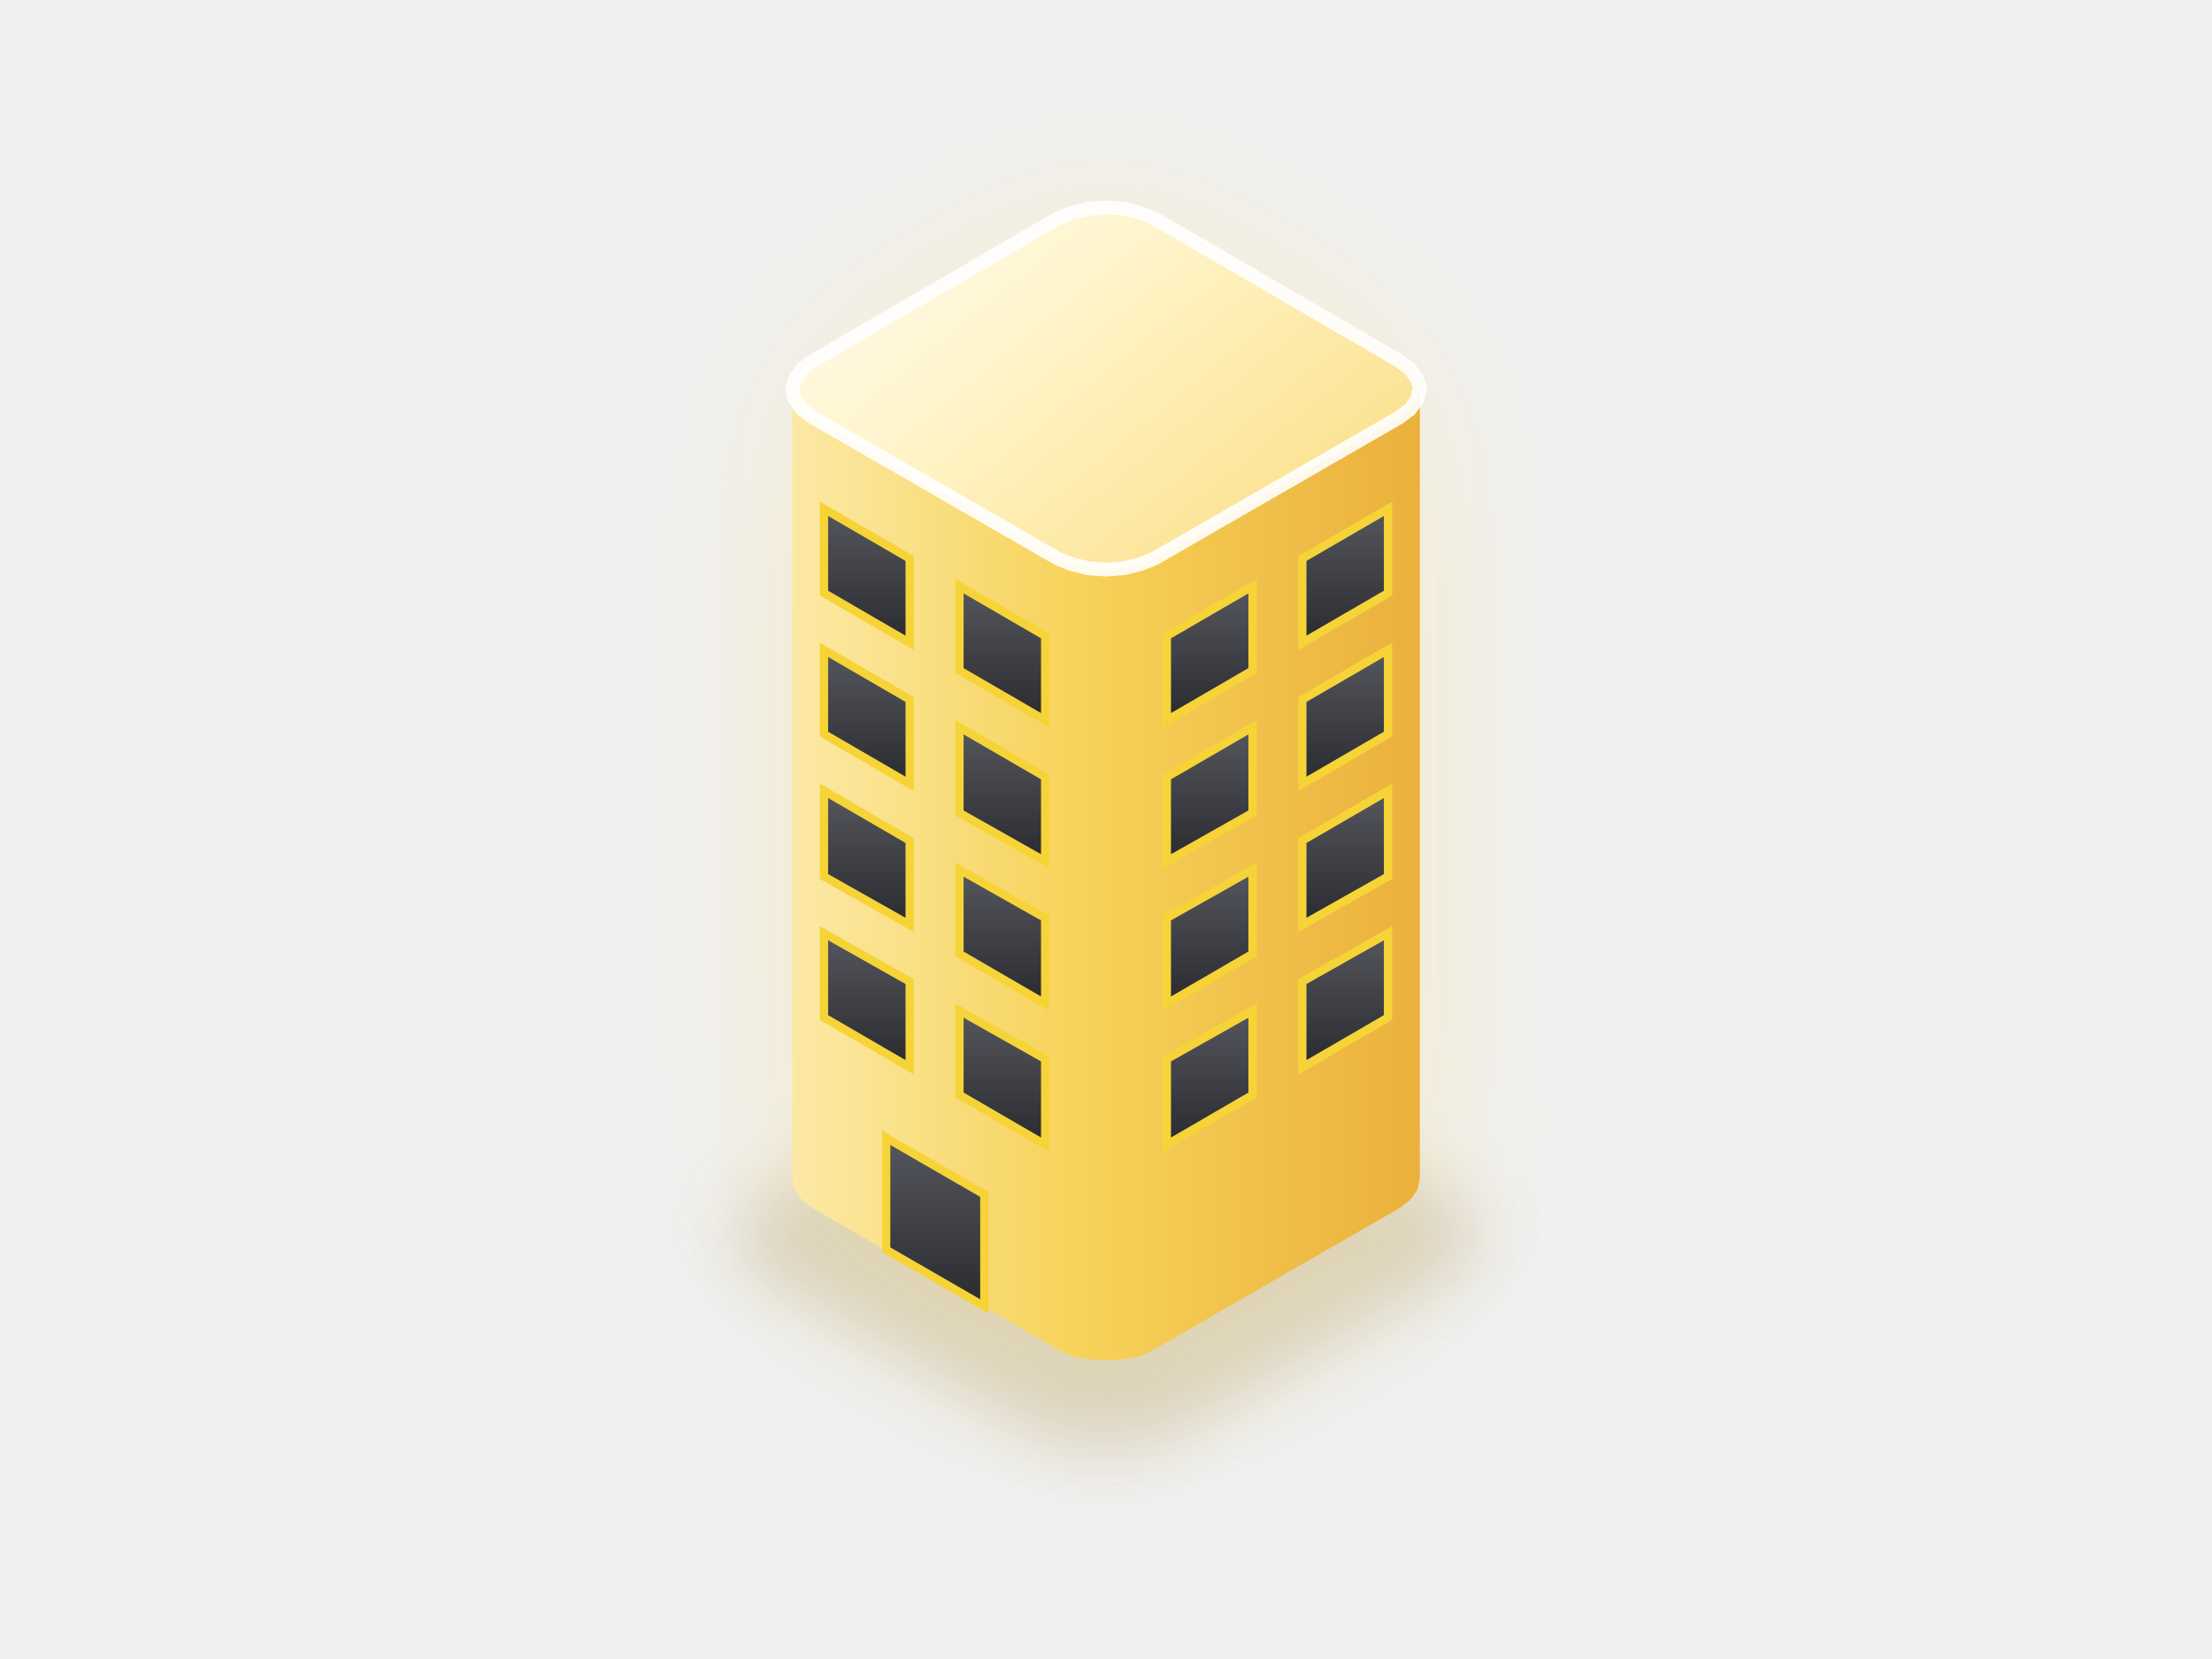
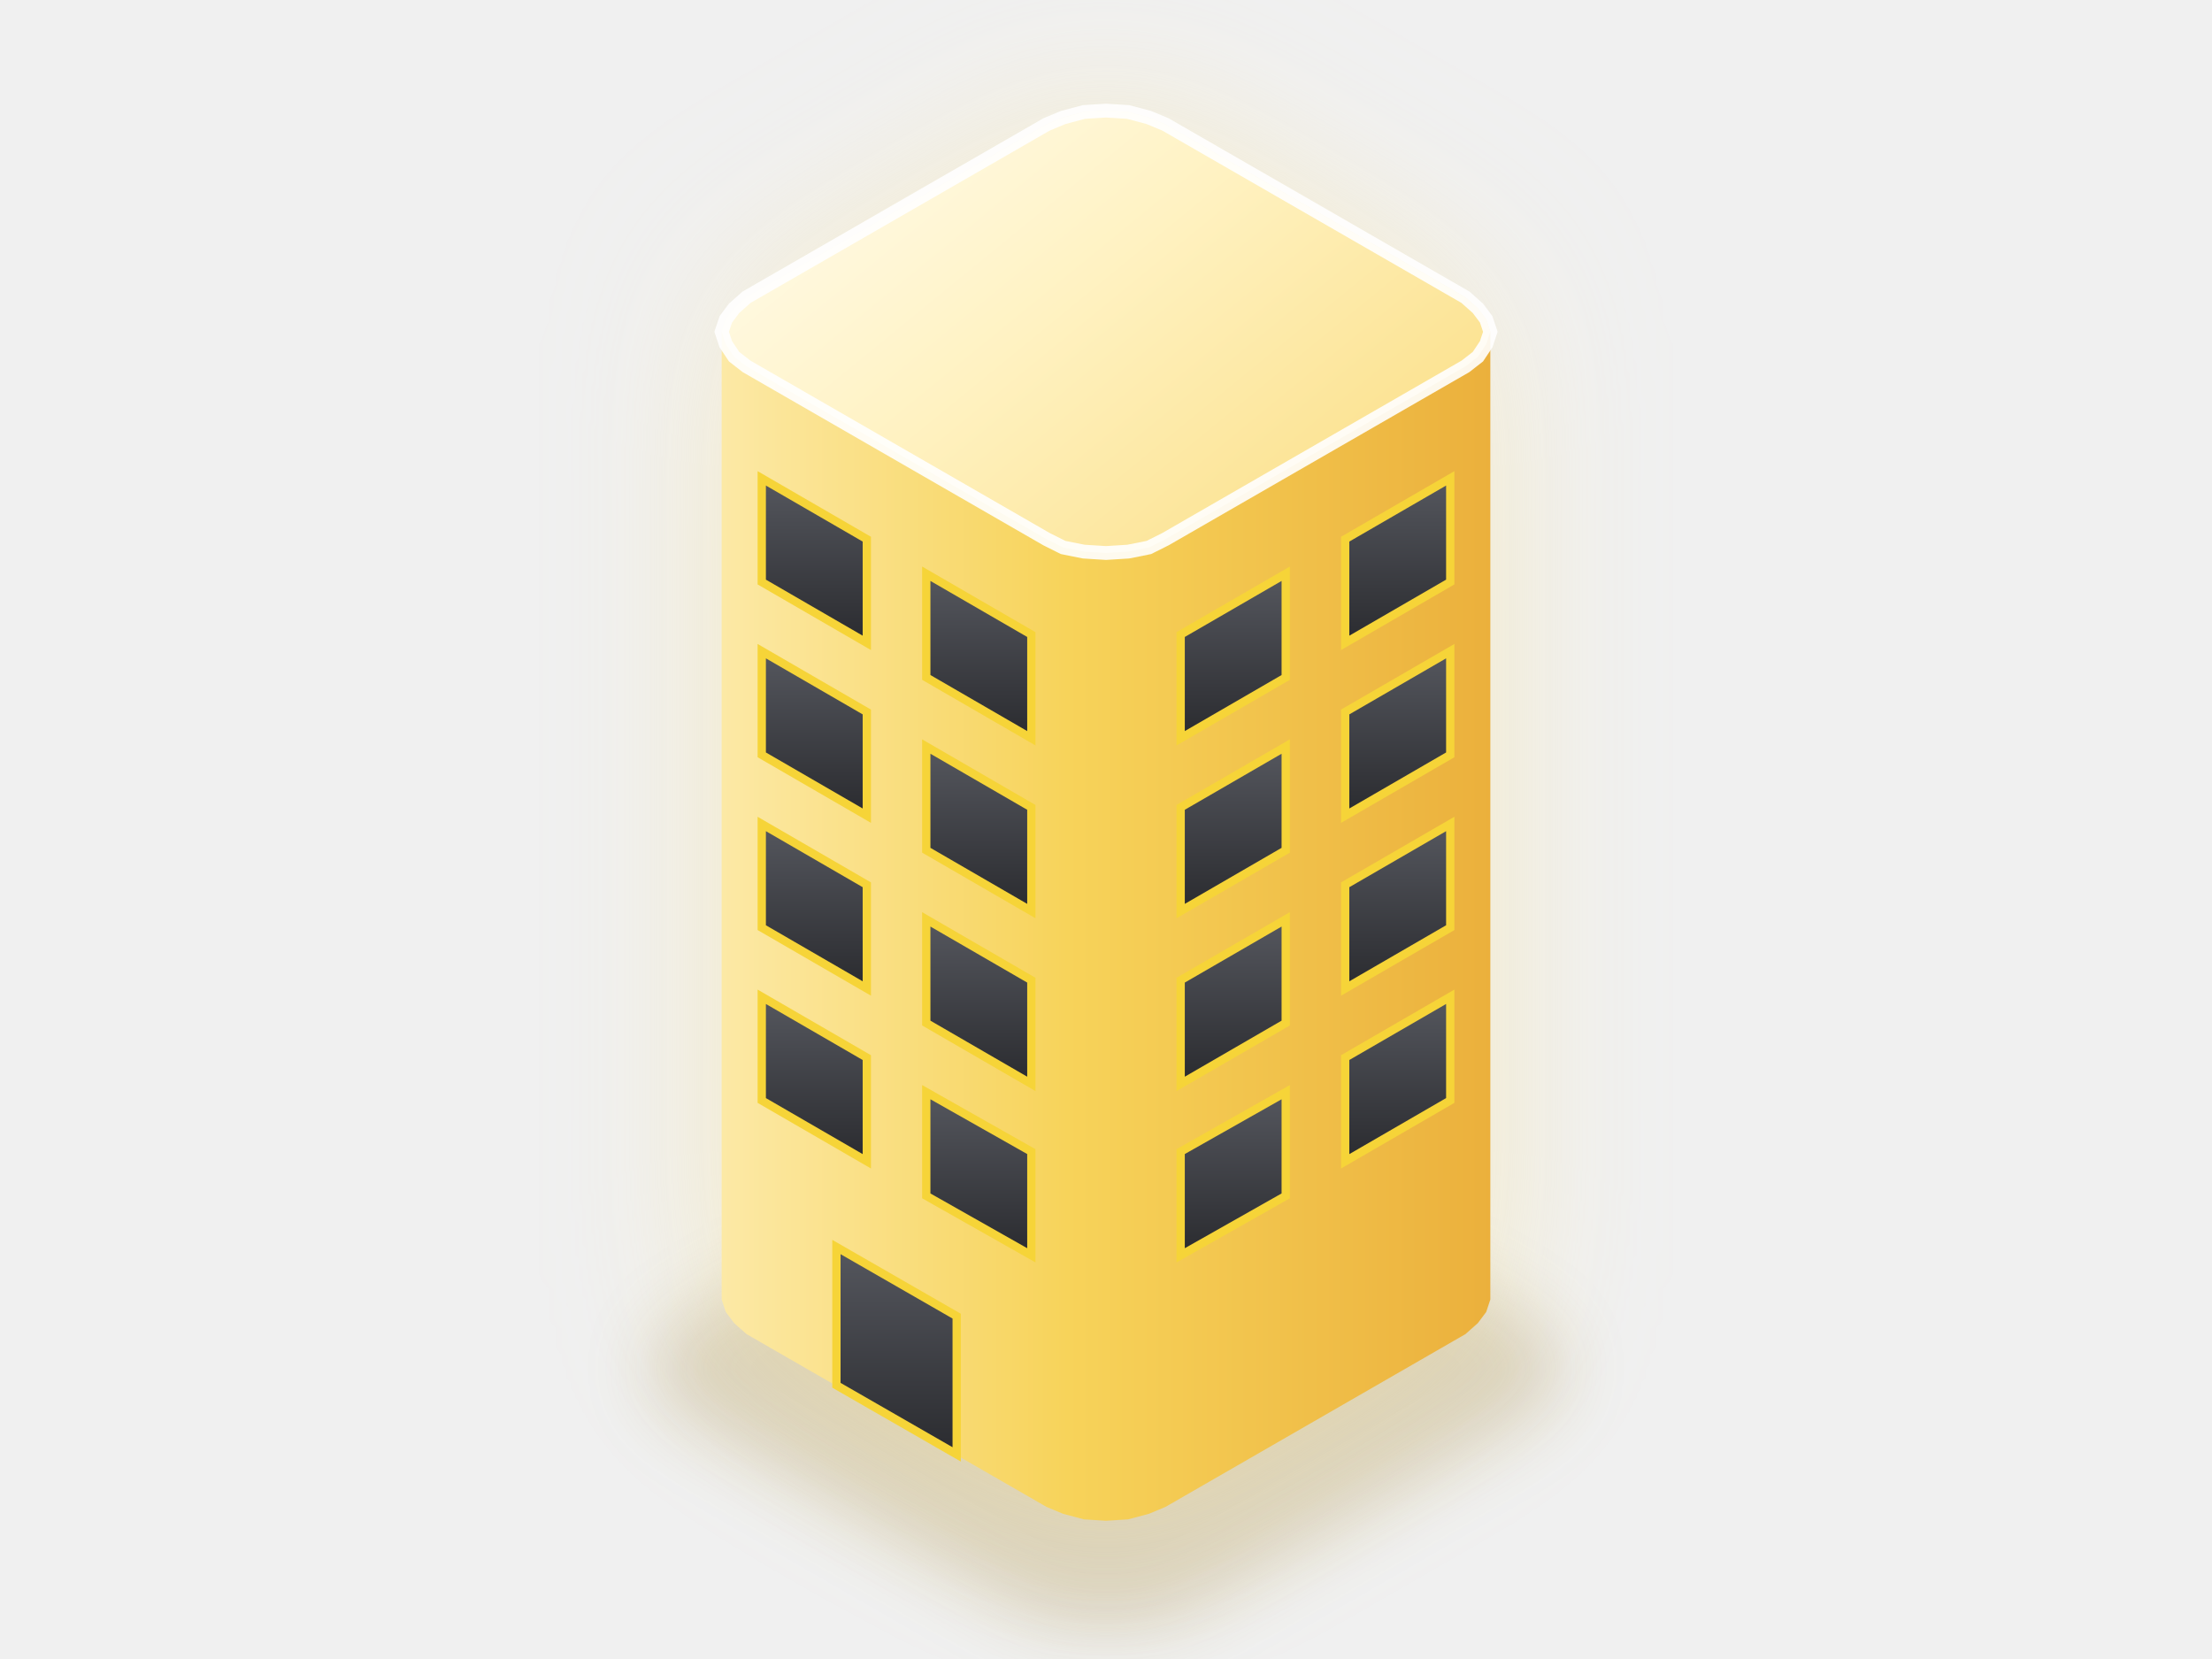
- <svg xmlns="http://www.w3.org/2000/svg" class="ii-condo" width="240" height="180" viewBox="0 0 160 120" fill="none" aria-hidden="true">
-   <style>.ii-condo *{transform-box:fill-box}.ii-condo .obj{animation:ii-rise .6s cubic-bezier(.05,.7,.1,1) both;transition:translate .4s cubic-bezier(.05,.7,.1,1)}.ii-condo .pt{animation:ii-drop .55s cubic-bezier(.05,.7,.1,1) .2s both}.ii-condo .gw{opacity:.4;animation:ii-breathe 4s cubic-bezier(.45,0,.55,1) 1s infinite;transition:opacity .35s}.ii-condo .sh{transform-origin:40% 40%;animation:ii-in .6s ease-out both;transition:transform .4s cubic-bezier(.05,.7,.1,1),opacity .4s}.ii-condo .sn{translate:-60px 0;animation:ii-sheen 1.2s cubic-bezier(.05,.7,.1,1) .45s both}.ii-condo .win{transition:fill .4s ease-out}:is(.ml-protect:hover,.ml-protect:focus-visible) .ii-condo .obj{translate:0 -5px}:is(.ml-protect:hover,.ml-protect:focus-visible) .ii-condo .sh{transform:scale(.92);opacity:.14}:is(.ml-protect:hover,.ml-protect:focus-visible) .ii-condo .gw{opacity:.8;animation:none}:is(.ml-protect:hover,.ml-protect:focus-visible) .ii-condo .sn{animation:ii-sheen 1.2s cubic-bezier(.05,.7,.1,1) both}:is(.ml-protect:hover,.ml-protect:focus-visible) .ii-condo .win{fill:#FFE79A}@keyframes ii-rise{from{opacity:0;transform:translateY(10px)}}@keyframes ii-drop{from{opacity:0;transform:translateY(-8px)}}@keyframes ii-in{from{opacity:0}}@keyframes ii-breathe{50%{opacity:.65}}@keyframes ii-sheen{from{translate:-60px 0}to{translate:220px 0}}@media (prefers-reduced-motion:reduce){.ii-condo *{animation:none!important;transition:none!important}}</style>
+ <svg xmlns="http://www.w3.org/2000/svg" class="ii-condo" width="240" height="180" viewBox="0 0 160 120" fill="none" style="overflow:visible" aria-hidden="true">
+   <style>.ii-condo *{transform-box:fill-box}.ii-condo .obj{animation:ii-rise .6s cubic-bezier(.05,.7,.1,1) both;transition:translate .4s cubic-bezier(.05,.7,.1,1)}.ii-condo .pt{animation:ii-drop .55s cubic-bezier(.05,.7,.1,1) .2s both}.ii-condo .gw{opacity:.4;animation:ii-breathe 4s cubic-bezier(.45,0,.55,1) 1s infinite;transition:opacity .35s}.ii-condo .sh{transform-origin:40% 40%;animation:ii-in .6s ease-out both;transition:transform .4s cubic-bezier(.05,.7,.1,1),opacity .4s}.ii-condo .sn{translate:-60px 0;animation:ii-sheen 1.2s cubic-bezier(.05,.7,.1,1) .45s both}.ii-condo .win{transition:fill .4s ease-out}.ii-condo .hl{opacity:0;transition:opacity .45s ease-out}:is(.ml-protect:hover,.ml-protect:focus-visible) .ii-condo .hl{opacity:.9}:is(.ml-protect:hover,.ml-protect:focus-visible) .ii-condo .obj{translate:0 -5px}:is(.ml-protect:hover,.ml-protect:focus-visible) .ii-condo .sh{transform:scale(.92);opacity:.14}:is(.ml-protect:hover,.ml-protect:focus-visible) .ii-condo .gw{opacity:1;animation:none}:is(.ml-protect:hover,.ml-protect:focus-visible) .ii-condo .sn{animation:ii-sheen 1.2s cubic-bezier(.05,.7,.1,1) both}:is(.ml-protect:hover,.ml-protect:focus-visible) .ii-condo .win{fill:#FFE79A}@keyframes ii-rise{from{opacity:0;transform:translateY(10px)}}@keyframes ii-drop{from{opacity:0;transform:translateY(-8px)}}@keyframes ii-in{from{opacity:0}}@keyframes ii-breathe{50%{opacity:.65}}@keyframes ii-sheen{from{translate:-60px 0}to{translate:220px 0}}@media (prefers-reduced-motion:reduce){.ii-condo *{animation:none!important;transition:none!important}}</style>
  <defs>
    <linearGradient id="ii-condo-t" x1="0" y1="0" x2="1" y2=".7">
      <stop offset="0" stop-color="#FFFDF5" />
      <stop offset=".5" stop-color="#FFF2C2" />
      <stop offset="1" stop-color="#FBE08A" />
    </linearGradient>
    <linearGradient id="ii-condo-s" x1="0" y1="0" x2="1" y2="0">
      <stop offset="0" stop-color="#FCE9A6" />
      <stop offset=".45" stop-color="#F7D35A" />
      <stop offset="1" stop-color="#EBB03C" />
    </linearGradient>
    <linearGradient id="ii-condo-g" x1="0" y1="0" x2="0" y2="1">
      <stop offset="0" stop-color="#55575E" />
      <stop offset="1" stop-color="#2A2B2F" />
    </linearGradient>
    <linearGradient id="ii-condo-h" x1="0" y1="0" x2="1" y2="0">
      <stop offset="0" stop-color="#fff" stop-opacity="0" />
      <stop offset=".5" stop-color="#fff" stop-opacity=".8" />
      <stop offset="1" stop-color="#fff" stop-opacity="0" />
    </linearGradient>
    <filter id="ii-condo-b" x="-50%" y="-50%" width="200%" height="200%">
      <feGaussianBlur stdDeviation="6" />
    </filter>
+     <filter id="ii-condo-hb" x="-80%" y="-80%" width="260%" height="260%">
+       <feGaussianBlur stdDeviation="14" />
+     </filter>
    <filter id="ii-condo-sb" x="-30%" y="-30%" width="160%" height="160%">
      <feGaussianBlur stdDeviation="2.4" />
    </filter>
  </defs>
-   <path class="sh" d="M85.3 103.7 L83.8 104.4 L81.9 104.9 L80.0 105.0 L78.1 104.9 L76.2 104.4 L74.7 103.7 L55.2 92.5 L54.0 91.6 L53.3 90.5 L53.0 89.4 L53.3 88.3 L54.0 87.3 L55.2 86.4 L74.7 75.1 L76.2 74.4 L78.1 74.0 L80.0 73.8 L81.9 74.0 L83.8 74.4 L85.3 75.1 L104.8 86.4 L106.0 87.3 L106.7 88.3 L107.0 89.4 L106.7 90.5 L106.0 91.6 L104.8 92.5 Z" fill="#8A6A12" opacity=".22" filter="url(#ii-condo-sb)" />
+   <path class="sh" d="M86.5 116.4 L84.6 117.3 L82.4 117.8 L80.0 118.0 L77.6 117.8 L75.4 117.3 L73.5 116.4 L49.7 102.7 L48.3 101.6 L47.3 100.3 L47.0 99.0 L47.3 97.6 L48.3 96.3 L49.7 95.2 L73.5 81.5 L75.4 80.6 L77.6 80.1 L80.0 79.9 L82.4 80.1 L84.6 80.6 L86.5 81.5 L110.3 95.2 L111.7 96.3 L112.7 97.6 L113.0 99.0 L112.7 100.3 L111.7 101.6 L110.3 102.7 Z" fill="#8A6A12" opacity=".22" filter="url(#ii-condo-sb)" />
  <g class="obj">
+     <g class="hl" filter="url(#ii-condo-hb)">
+       <g>
+         <path d="M52.2 24.0 L52.5 23.1 L53.1 22.3 L54.0 21.5 L75.7 9.0 L76.9 8.5 L78.4 8.1 L80.0 8.0 L81.6 8.1 L83.1 8.5 L84.3 9.0 L106.0 21.5 L106.9 22.3 L107.5 23.1 L107.8 24.0 L107.8 94.0 L107.5 94.9 L106.9 95.7 L106.0 96.5 L84.3 109.0 L83.1 109.5 L81.6 109.9 L80.0 110.0 L78.4 109.9 L76.9 109.5 L75.7 109.0 L54.0 96.5 L53.1 95.7 L52.5 94.9 L52.2 94.0 Z" fill="#FCE38A" />
+         <path d="M84.3 39.0 L83.1 39.6 L81.6 39.9 L80.0 40.0 L78.4 39.9 L76.9 39.6 L75.7 39.0 L54.0 26.5 L53.1 25.8 L52.5 24.9 L52.2 24.0 L52.5 23.1 L53.1 22.3 L54.0 21.5 L75.7 9.0 L76.9 8.5 L78.4 8.1 L80.0 8.0 L81.6 8.1 L83.1 8.5 L84.3 9.0 L106.0 21.5 L106.9 22.3 L107.5 23.1 L107.8 24.0 L107.5 24.9 L106.9 25.8 L106.0 26.5 Z" fill="#FCE38A" />
+         <clipPath id="ii-condo-c5">
+           <path d="M84.3 39.0 L83.1 39.6 L81.6 39.9 L80.0 40.0 L78.4 39.9 L76.9 39.6 L75.7 39.0 L54.0 26.5 L53.1 25.8 L52.5 24.9 L52.2 24.0 L52.5 23.1 L53.1 22.3 L54.0 21.5 L75.7 9.0 L76.9 8.5 L78.4 8.1 L80.0 8.0 L81.6 8.1 L83.1 8.5 L84.3 9.0 L106.0 21.5 L106.9 22.3 L107.5 23.1 L107.8 24.0 L107.5 24.9 L106.9 25.8 L106.0 26.5 Z" />
+         </clipPath>
+         <g clip-path="url(#ii-condo-c5)">
+           <rect class="sn" x="12.2" y="0" width="30" height="120" fill="url(#ii-condo-h)" transform="skewX(-20)" />
+         </g>
+         <path d="M84.3 39.0 L83.1 39.6 L81.6 39.9 L80.0 40.0 L78.4 39.9 L76.9 39.6 L75.7 39.0 L54.0 26.5 L53.1 25.8 L52.5 24.9 L52.2 24.0 L52.5 23.1 L53.1 22.3 L54.0 21.5 L75.7 9.0 L76.9 8.5 L78.4 8.1 L80.0 8.0 L81.6 8.1 L83.1 8.5 L84.3 9.0 L106.0 21.5 L106.9 22.3 L107.5 23.1 L107.8 24.0 L107.5 24.9 L106.9 25.8 L106.0 26.5 Z" stroke="#fff" stroke-width="1" opacity=".9" />
+       </g>
+       <path class="win" d="M55.1 34.6 L62.7 39.0 L62.7 46.5 L55.1 42.1 Z" fill="#FCE38A" stroke="#F6D438" stroke-width=".6" />
+       <path class="win" d="M67.0 41.5 L74.6 45.9 L74.6 53.4 L67.0 49.0 Z" fill="#FCE38A" stroke="#F6D438" stroke-width=".6" />
+       <path class="win" d="M104.9 34.6 L97.3 39.0 L97.3 46.5 L104.9 42.1 Z" fill="#FCE38A" stroke="#F6D438" stroke-width=".6" />
+       <path class="win" d="M93.0 41.5 L85.4 45.9 L85.4 53.4 L93.0 49.0 Z" fill="#FCE38A" stroke="#F6D438" stroke-width=".6" />
+       <path class="win" d="M55.1 47.1 L62.7 51.5 L62.7 59.0 L55.1 54.6 Z" fill="#FCE38A" stroke="#F6D438" stroke-width=".6" />
+       <path class="win" d="M67.0 54.0 L74.6 58.4 L74.6 65.9 L67.0 61.5 Z" fill="#FCE38A" stroke="#F6D438" stroke-width=".6" />
+       <path class="win" d="M104.9 47.1 L97.3 51.5 L97.3 59.0 L104.9 54.6 Z" fill="#FCE38A" stroke="#F6D438" stroke-width=".6" />
+       <path class="win" d="M93.0 54.0 L85.4 58.4 L85.4 65.9 L93.0 61.5 Z" fill="#FCE38A" stroke="#F6D438" stroke-width=".6" />
+       <path class="win" d="M55.1 59.6 L62.7 64.0 L62.7 71.5 L55.1 67.1 Z" fill="#FCE38A" stroke="#F6D438" stroke-width=".6" />
+       <path class="win" d="M67.0 66.5 L74.6 70.9 L74.6 78.4 L67.0 74.0 Z" fill="#FCE38A" stroke="#F6D438" stroke-width=".6" />
+       <path class="win" d="M104.9 59.6 L97.3 64.0 L97.3 71.5 L104.9 67.1 Z" fill="#FCE38A" stroke="#F6D438" stroke-width=".6" />
+       <path class="win" d="M93.0 66.5 L85.4 70.9 L85.4 78.4 L93.0 74.0 Z" fill="#FCE38A" stroke="#F6D438" stroke-width=".6" />
+       <path class="win" d="M55.1 72.1 L62.7 76.5 L62.7 84.0 L55.1 79.6 Z" fill="#FCE38A" stroke="#F6D438" stroke-width=".6" />
+       <path class="win" d="M67.0 79.0 L74.6 83.3 L74.6 90.8 L67.0 86.5 Z" fill="#FCE38A" stroke="#F6D438" stroke-width=".6" />
+       <path class="win" d="M104.9 72.1 L97.3 76.5 L97.3 84.0 L104.9 79.6 Z" fill="#FCE38A" stroke="#F6D438" stroke-width=".6" />
+       <path class="win" d="M93.0 79.0 L85.4 83.3 L85.4 90.8 L93.0 86.5 Z" fill="#FCE38A" stroke="#F6D438" stroke-width=".6" />
+       <path class="win" d="M60.5 90.2 L69.2 95.2 L69.2 105.2 L60.5 100.2 Z" fill="#FCE38A" stroke="#F6D438" stroke-width=".6" />
+     </g>
    <g class="gw" filter="url(#ii-condo-b)">
      <g>
-         <path d="M57.3 28.1 L57.5 27.4 L58.0 26.7 L58.8 26.1 L76.5 15.8 L77.5 15.4 L78.7 15.1 L80.0 15.0 L81.3 15.1 L82.5 15.4 L83.5 15.8 L101.2 26.1 L102.0 26.7 L102.5 27.4 L102.7 28.1 L102.7 85.3 L102.5 86.1 L102.0 86.8 L101.2 87.4 L83.5 97.6 L82.5 98.1 L81.3 98.3 L80.0 98.4 L78.7 98.3 L77.5 98.1 L76.5 97.6 L58.8 87.4 L58.0 86.8 L57.5 86.1 L57.3 85.3 Z" fill="#FCE38A" />
-         <path d="M83.5 40.4 L82.5 40.8 L81.3 41.1 L80.0 41.2 L78.7 41.1 L77.5 40.8 L76.5 40.4 L58.8 30.2 L58.0 29.6 L57.5 28.9 L57.3 28.1 L57.5 27.4 L58.0 26.7 L58.8 26.1 L76.5 15.8 L77.5 15.4 L78.7 15.1 L80.0 15.0 L81.3 15.1 L82.5 15.4 L83.5 15.8 L101.2 26.1 L102.0 26.7 L102.5 27.4 L102.7 28.1 L102.5 28.9 L102.0 29.6 L101.2 30.2 Z" fill="#FCE38A" />
+         <path d="M52.2 24.0 L52.5 23.1 L53.1 22.3 L54.0 21.5 L75.7 9.0 L76.9 8.5 L78.4 8.1 L80.0 8.0 L81.6 8.1 L83.1 8.5 L84.3 9.0 L106.0 21.5 L106.9 22.3 L107.5 23.1 L107.8 24.0 L107.8 94.0 L107.5 94.9 L106.9 95.7 L106.0 96.5 L84.3 109.0 L83.1 109.5 L81.6 109.9 L80.0 110.0 L78.4 109.9 L76.9 109.5 L75.7 109.0 L54.0 96.5 L53.1 95.7 L52.5 94.9 L52.2 94.0 Z" fill="#FCE38A" />
+         <path d="M84.3 39.0 L83.1 39.6 L81.6 39.9 L80.0 40.0 L78.4 39.9 L76.9 39.6 L75.7 39.0 L54.0 26.5 L53.1 25.8 L52.5 24.9 L52.2 24.0 L52.5 23.1 L53.1 22.3 L54.0 21.5 L75.7 9.0 L76.9 8.5 L78.4 8.1 L80.0 8.0 L81.6 8.1 L83.1 8.5 L84.3 9.0 L106.0 21.5 L106.9 22.3 L107.5 23.1 L107.8 24.0 L107.5 24.9 L106.9 25.8 L106.0 26.5 Z" fill="#FCE38A" />
        <clipPath id="ii-condo-c5">
-           <path d="M83.5 40.4 L82.5 40.8 L81.3 41.1 L80.0 41.2 L78.7 41.1 L77.5 40.8 L76.5 40.4 L58.8 30.2 L58.0 29.6 L57.5 28.9 L57.3 28.1 L57.5 27.4 L58.0 26.7 L58.8 26.1 L76.5 15.8 L77.5 15.4 L78.7 15.1 L80.0 15.0 L81.3 15.1 L82.5 15.4 L83.5 15.8 L101.2 26.1 L102.0 26.7 L102.5 27.4 L102.7 28.1 L102.5 28.9 L102.0 29.6 L101.2 30.2 Z" />
+           <path d="M84.3 39.0 L83.1 39.6 L81.6 39.9 L80.0 40.0 L78.4 39.9 L76.9 39.6 L75.7 39.0 L54.0 26.5 L53.1 25.8 L52.5 24.9 L52.2 24.0 L52.5 23.1 L53.1 22.3 L54.0 21.5 L75.7 9.0 L76.9 8.5 L78.4 8.1 L80.0 8.0 L81.6 8.1 L83.1 8.5 L84.3 9.0 L106.0 21.5 L106.9 22.3 L107.5 23.1 L107.8 24.0 L107.5 24.9 L106.9 25.8 L106.0 26.5 Z" />
        </clipPath>
        <g clip-path="url(#ii-condo-c5)">
-           <rect class="sn" x="17.3" y="0" width="30" height="120" fill="url(#ii-condo-h)" transform="skewX(-20)" />
+           <rect class="sn" x="12.2" y="0" width="30" height="120" fill="url(#ii-condo-h)" transform="skewX(-20)" />
        </g>
-         <path d="M83.5 40.4 L82.5 40.8 L81.3 41.1 L80.0 41.2 L78.7 41.1 L77.5 40.8 L76.5 40.4 L58.8 30.2 L58.0 29.6 L57.5 28.9 L57.3 28.1 L57.5 27.4 L58.0 26.7 L58.8 26.1 L76.5 15.8 L77.5 15.4 L78.7 15.1 L80.0 15.0 L81.3 15.1 L82.5 15.4 L83.5 15.8 L101.2 26.1 L102.0 26.7 L102.5 27.4 L102.7 28.1 L102.5 28.9 L102.0 29.6 L101.2 30.2 Z" stroke="#fff" stroke-width="1" opacity=".9" />
+         <path d="M84.3 39.0 L83.1 39.6 L81.6 39.9 L80.0 40.0 L78.4 39.9 L76.9 39.6 L75.7 39.0 L54.0 26.5 L53.1 25.8 L52.5 24.9 L52.2 24.0 L52.5 23.1 L53.1 22.3 L54.0 21.5 L75.7 9.0 L76.9 8.5 L78.4 8.1 L80.0 8.0 L81.6 8.1 L83.1 8.5 L84.3 9.0 L106.0 21.5 L106.9 22.3 L107.5 23.1 L107.8 24.0 L107.5 24.9 L106.9 25.8 L106.0 26.5 Z" stroke="#fff" stroke-width="1" opacity=".9" />
      </g>
-       <path class="win" d="M59.6 36.8 L65.8 40.4 L65.8 46.5 L59.6 42.9 Z" fill="#FCE38A" stroke="#F6D438" stroke-width=".6" />
-       <path class="win" d="M69.4 42.4 L75.6 46.0 L75.6 52.1 L69.4 48.5 Z" fill="#FCE38A" stroke="#F6D438" stroke-width=".6" />
-       <path class="win" d="M100.4 36.8 L94.2 40.4 L94.2 46.5 L100.4 42.9 Z" fill="#FCE38A" stroke="#F6D438" stroke-width=".6" />
-       <path class="win" d="M90.6 42.4 L84.4 46.0 L84.4 52.1 L90.6 48.5 Z" fill="#FCE38A" stroke="#F6D438" stroke-width=".6" />
-       <path class="win" d="M59.6 47.0 L65.8 50.6 L65.8 56.7 L59.6 53.1 Z" fill="#FCE38A" stroke="#F6D438" stroke-width=".6" />
-       <path class="win" d="M69.4 52.6 L75.6 56.2 L75.6 62.3 L69.4 58.8 Z" fill="#FCE38A" stroke="#F6D438" stroke-width=".6" />
-       <path class="win" d="M100.4 47.0 L94.2 50.6 L94.2 56.7 L100.4 53.1 Z" fill="#FCE38A" stroke="#F6D438" stroke-width=".6" />
-       <path class="win" d="M90.6 52.6 L84.4 56.2 L84.4 62.3 L90.6 58.8 Z" fill="#FCE38A" stroke="#F6D438" stroke-width=".6" />
-       <path class="win" d="M59.6 57.2 L65.8 60.8 L65.8 66.9 L59.6 63.4 Z" fill="#FCE38A" stroke="#F6D438" stroke-width=".6" />
-       <path class="win" d="M69.4 62.9 L75.6 66.4 L75.6 72.6 L69.4 69.0 Z" fill="#FCE38A" stroke="#F6D438" stroke-width=".6" />
-       <path class="win" d="M100.4 57.2 L94.2 60.8 L94.2 66.9 L100.4 63.4 Z" fill="#FCE38A" stroke="#F6D438" stroke-width=".6" />
-       <path class="win" d="M90.6 62.9 L84.4 66.4 L84.4 72.6 L90.6 69.0 Z" fill="#FCE38A" stroke="#F6D438" stroke-width=".6" />
-       <path class="win" d="M59.6 67.5 L65.8 71.0 L65.8 77.2 L59.6 73.6 Z" fill="#FCE38A" stroke="#F6D438" stroke-width=".6" />
-       <path class="win" d="M69.4 73.1 L75.6 76.6 L75.6 82.8 L69.4 79.2 Z" fill="#FCE38A" stroke="#F6D438" stroke-width=".6" />
-       <path class="win" d="M100.4 67.5 L94.2 71.0 L94.2 77.2 L100.4 73.6 Z" fill="#FCE38A" stroke="#F6D438" stroke-width=".6" />
-       <path class="win" d="M90.6 73.1 L84.4 76.6 L84.4 82.8 L90.6 79.2 Z" fill="#FCE38A" stroke="#F6D438" stroke-width=".6" />
-       <path class="win" d="M64.1 82.3 L71.2 86.4 L71.2 94.5 L64.1 90.4 Z" fill="#FCE38A" stroke="#F6D438" stroke-width=".6" />
+       <path class="win" d="M55.1 34.6 L62.7 39.0 L62.7 46.5 L55.1 42.1 Z" fill="#FCE38A" stroke="#F6D438" stroke-width=".6" />
+       <path class="win" d="M67.0 41.5 L74.6 45.9 L74.6 53.4 L67.0 49.0 Z" fill="#FCE38A" stroke="#F6D438" stroke-width=".6" />
+       <path class="win" d="M104.9 34.6 L97.3 39.0 L97.3 46.5 L104.9 42.1 Z" fill="#FCE38A" stroke="#F6D438" stroke-width=".6" />
+       <path class="win" d="M93.0 41.5 L85.4 45.9 L85.4 53.4 L93.0 49.0 Z" fill="#FCE38A" stroke="#F6D438" stroke-width=".6" />
+       <path class="win" d="M55.1 47.1 L62.7 51.5 L62.7 59.0 L55.1 54.6 Z" fill="#FCE38A" stroke="#F6D438" stroke-width=".6" />
+       <path class="win" d="M67.0 54.0 L74.6 58.4 L74.6 65.9 L67.0 61.5 Z" fill="#FCE38A" stroke="#F6D438" stroke-width=".6" />
+       <path class="win" d="M104.9 47.1 L97.3 51.5 L97.3 59.0 L104.9 54.6 Z" fill="#FCE38A" stroke="#F6D438" stroke-width=".6" />
+       <path class="win" d="M93.0 54.0 L85.4 58.4 L85.4 65.9 L93.0 61.5 Z" fill="#FCE38A" stroke="#F6D438" stroke-width=".6" />
+       <path class="win" d="M55.1 59.6 L62.7 64.0 L62.7 71.5 L55.1 67.1 Z" fill="#FCE38A" stroke="#F6D438" stroke-width=".6" />
+       <path class="win" d="M67.0 66.5 L74.6 70.9 L74.6 78.4 L67.0 74.0 Z" fill="#FCE38A" stroke="#F6D438" stroke-width=".6" />
+       <path class="win" d="M104.9 59.6 L97.3 64.0 L97.3 71.5 L104.9 67.1 Z" fill="#FCE38A" stroke="#F6D438" stroke-width=".6" />
+       <path class="win" d="M93.0 66.5 L85.4 70.9 L85.4 78.4 L93.0 74.0 Z" fill="#FCE38A" stroke="#F6D438" stroke-width=".6" />
+       <path class="win" d="M55.1 72.1 L62.7 76.5 L62.7 84.0 L55.1 79.6 Z" fill="#FCE38A" stroke="#F6D438" stroke-width=".6" />
+       <path class="win" d="M67.0 79.0 L74.6 83.3 L74.6 90.8 L67.0 86.5 Z" fill="#FCE38A" stroke="#F6D438" stroke-width=".6" />
+       <path class="win" d="M104.9 72.1 L97.3 76.5 L97.3 84.0 L104.9 79.6 Z" fill="#FCE38A" stroke="#F6D438" stroke-width=".6" />
+       <path class="win" d="M93.0 79.0 L85.4 83.3 L85.4 90.8 L93.0 86.5 Z" fill="#FCE38A" stroke="#F6D438" stroke-width=".6" />
+       <path class="win" d="M60.5 90.2 L69.2 95.2 L69.2 105.2 L60.5 100.2 Z" fill="#FCE38A" stroke="#F6D438" stroke-width=".6" />
    </g>
    <g>
-       <path d="M57.3 28.1 L57.5 27.4 L58.0 26.7 L58.8 26.1 L76.5 15.8 L77.5 15.4 L78.7 15.1 L80.0 15.0 L81.3 15.1 L82.5 15.4 L83.5 15.8 L101.2 26.1 L102.0 26.7 L102.5 27.4 L102.7 28.1 L102.7 85.3 L102.5 86.1 L102.0 86.8 L101.2 87.4 L83.5 97.6 L82.5 98.1 L81.3 98.3 L80.0 98.4 L78.7 98.3 L77.5 98.1 L76.5 97.6 L58.8 87.4 L58.0 86.8 L57.5 86.1 L57.3 85.3 Z" fill="url(#ii-condo-s)" />
-       <path d="M83.5 40.4 L82.5 40.8 L81.3 41.1 L80.0 41.2 L78.7 41.1 L77.5 40.8 L76.5 40.4 L58.8 30.2 L58.0 29.6 L57.5 28.9 L57.3 28.1 L57.5 27.4 L58.0 26.7 L58.8 26.1 L76.5 15.8 L77.5 15.4 L78.7 15.1 L80.0 15.0 L81.3 15.1 L82.5 15.4 L83.5 15.8 L101.2 26.1 L102.0 26.7 L102.5 27.4 L102.7 28.1 L102.5 28.9 L102.0 29.6 L101.2 30.2 Z" fill="url(#ii-condo-t)" />
+       <path d="M52.2 24.0 L52.5 23.1 L53.1 22.3 L54.0 21.5 L75.7 9.0 L76.9 8.5 L78.4 8.1 L80.0 8.0 L81.6 8.1 L83.1 8.5 L84.3 9.0 L106.0 21.5 L106.9 22.3 L107.5 23.1 L107.8 24.0 L107.8 94.0 L107.5 94.9 L106.9 95.7 L106.0 96.5 L84.3 109.0 L83.1 109.5 L81.6 109.9 L80.0 110.0 L78.4 109.9 L76.9 109.5 L75.7 109.0 L54.0 96.5 L53.1 95.7 L52.5 94.9 L52.2 94.0 Z" fill="url(#ii-condo-s)" />
+       <path d="M84.3 39.0 L83.1 39.6 L81.6 39.9 L80.0 40.0 L78.4 39.9 L76.9 39.6 L75.7 39.0 L54.0 26.5 L53.1 25.8 L52.5 24.9 L52.2 24.0 L52.5 23.1 L53.1 22.3 L54.0 21.5 L75.7 9.0 L76.9 8.5 L78.4 8.1 L80.0 8.0 L81.6 8.1 L83.1 8.5 L84.3 9.0 L106.0 21.5 L106.9 22.3 L107.5 23.1 L107.8 24.0 L107.5 24.9 L106.9 25.8 L106.0 26.5 Z" fill="url(#ii-condo-t)" />
      <clipPath id="ii-condo-c5">
-         <path d="M83.5 40.4 L82.5 40.8 L81.3 41.1 L80.0 41.2 L78.7 41.1 L77.5 40.8 L76.5 40.4 L58.8 30.2 L58.0 29.6 L57.5 28.9 L57.3 28.1 L57.5 27.4 L58.0 26.7 L58.8 26.1 L76.5 15.8 L77.5 15.4 L78.7 15.1 L80.0 15.0 L81.3 15.1 L82.5 15.4 L83.5 15.8 L101.2 26.1 L102.0 26.7 L102.5 27.4 L102.7 28.1 L102.5 28.9 L102.0 29.6 L101.2 30.2 Z" />
+         <path d="M84.3 39.0 L83.1 39.6 L81.6 39.9 L80.0 40.0 L78.4 39.9 L76.9 39.6 L75.7 39.0 L54.0 26.5 L53.1 25.8 L52.5 24.9 L52.2 24.0 L52.5 23.1 L53.1 22.3 L54.0 21.5 L75.7 9.0 L76.9 8.5 L78.4 8.1 L80.0 8.0 L81.6 8.1 L83.1 8.5 L84.3 9.0 L106.0 21.5 L106.9 22.3 L107.5 23.1 L107.8 24.0 L107.5 24.9 L106.9 25.8 L106.0 26.5 Z" />
      </clipPath>
      <g clip-path="url(#ii-condo-c5)">
-         <rect class="sn" x="17.3" y="0" width="30" height="120" fill="url(#ii-condo-h)" transform="skewX(-20)" />
+         <rect class="sn" x="12.2" y="0" width="30" height="120" fill="url(#ii-condo-h)" transform="skewX(-20)" />
      </g>
-       <path d="M83.5 40.4 L82.5 40.8 L81.3 41.1 L80.0 41.2 L78.7 41.1 L77.5 40.8 L76.5 40.4 L58.8 30.2 L58.0 29.6 L57.5 28.9 L57.3 28.1 L57.5 27.4 L58.0 26.7 L58.8 26.1 L76.5 15.8 L77.5 15.4 L78.7 15.1 L80.0 15.0 L81.3 15.1 L82.5 15.4 L83.5 15.8 L101.2 26.1 L102.0 26.7 L102.5 27.4 L102.7 28.1 L102.5 28.9 L102.0 29.6 L101.2 30.2 Z" stroke="#fff" stroke-width="1" opacity=".9" />
+       <path d="M84.3 39.0 L83.1 39.6 L81.6 39.9 L80.0 40.0 L78.4 39.9 L76.9 39.6 L75.7 39.0 L54.0 26.5 L53.1 25.8 L52.5 24.9 L52.2 24.0 L52.5 23.1 L53.1 22.3 L54.0 21.5 L75.7 9.0 L76.9 8.5 L78.4 8.1 L80.0 8.0 L81.6 8.1 L83.1 8.5 L84.3 9.0 L106.0 21.5 L106.9 22.3 L107.5 23.1 L107.8 24.0 L107.5 24.9 L106.9 25.8 L106.0 26.5 Z" stroke="#fff" stroke-width="1" opacity=".9" />
    </g>
-     <path class="win" d="M59.6 36.8 L65.8 40.4 L65.8 46.5 L59.6 42.9 Z" fill="url(#ii-condo-g)" stroke="#F6D438" stroke-width=".6" />
-     <path class="win" d="M69.4 42.4 L75.6 46.0 L75.6 52.1 L69.4 48.5 Z" fill="url(#ii-condo-g)" stroke="#F6D438" stroke-width=".6" />
-     <path class="win" d="M100.4 36.8 L94.2 40.4 L94.2 46.5 L100.4 42.9 Z" fill="url(#ii-condo-g)" stroke="#F6D438" stroke-width=".6" />
-     <path class="win" d="M90.6 42.4 L84.4 46.0 L84.4 52.1 L90.6 48.5 Z" fill="url(#ii-condo-g)" stroke="#F6D438" stroke-width=".6" />
-     <path class="win" d="M59.6 47.0 L65.8 50.6 L65.8 56.7 L59.6 53.1 Z" fill="url(#ii-condo-g)" stroke="#F6D438" stroke-width=".6" />
-     <path class="win" d="M69.4 52.6 L75.6 56.2 L75.6 62.3 L69.4 58.8 Z" fill="url(#ii-condo-g)" stroke="#F6D438" stroke-width=".6" />
-     <path class="win" d="M100.4 47.0 L94.2 50.6 L94.2 56.7 L100.4 53.1 Z" fill="url(#ii-condo-g)" stroke="#F6D438" stroke-width=".6" />
-     <path class="win" d="M90.6 52.6 L84.4 56.2 L84.4 62.3 L90.6 58.8 Z" fill="url(#ii-condo-g)" stroke="#F6D438" stroke-width=".6" />
-     <path class="win" d="M59.6 57.2 L65.8 60.8 L65.8 66.9 L59.6 63.4 Z" fill="url(#ii-condo-g)" stroke="#F6D438" stroke-width=".6" />
-     <path class="win" d="M69.4 62.9 L75.6 66.4 L75.6 72.6 L69.4 69.0 Z" fill="url(#ii-condo-g)" stroke="#F6D438" stroke-width=".6" />
-     <path class="win" d="M100.4 57.2 L94.2 60.8 L94.2 66.9 L100.4 63.4 Z" fill="url(#ii-condo-g)" stroke="#F6D438" stroke-width=".6" />
-     <path class="win" d="M90.6 62.9 L84.4 66.4 L84.4 72.6 L90.6 69.0 Z" fill="url(#ii-condo-g)" stroke="#F6D438" stroke-width=".6" />
-     <path class="win" d="M59.6 67.5 L65.8 71.0 L65.8 77.2 L59.6 73.6 Z" fill="url(#ii-condo-g)" stroke="#F6D438" stroke-width=".6" />
-     <path class="win" d="M69.4 73.1 L75.6 76.6 L75.6 82.8 L69.4 79.2 Z" fill="url(#ii-condo-g)" stroke="#F6D438" stroke-width=".6" />
-     <path class="win" d="M100.4 67.5 L94.2 71.0 L94.2 77.2 L100.4 73.6 Z" fill="url(#ii-condo-g)" stroke="#F6D438" stroke-width=".6" />
-     <path class="win" d="M90.6 73.1 L84.4 76.6 L84.4 82.8 L90.6 79.2 Z" fill="url(#ii-condo-g)" stroke="#F6D438" stroke-width=".6" />
-     <path class="win" d="M64.1 82.3 L71.2 86.4 L71.2 94.5 L64.1 90.4 Z" fill="url(#ii-condo-g)" stroke="#F6D438" stroke-width=".6" />
+     <path class="win" d="M55.1 34.6 L62.7 39.0 L62.7 46.5 L55.1 42.1 Z" fill="url(#ii-condo-g)" stroke="#F6D438" stroke-width=".6" />
+     <path class="win" d="M67.0 41.5 L74.6 45.9 L74.6 53.4 L67.0 49.0 Z" fill="url(#ii-condo-g)" stroke="#F6D438" stroke-width=".6" />
+     <path class="win" d="M104.9 34.6 L97.3 39.0 L97.3 46.5 L104.9 42.1 Z" fill="url(#ii-condo-g)" stroke="#F6D438" stroke-width=".6" />
+     <path class="win" d="M93.0 41.5 L85.4 45.9 L85.4 53.4 L93.0 49.0 Z" fill="url(#ii-condo-g)" stroke="#F6D438" stroke-width=".6" />
+     <path class="win" d="M55.1 47.1 L62.7 51.5 L62.7 59.0 L55.1 54.6 Z" fill="url(#ii-condo-g)" stroke="#F6D438" stroke-width=".6" />
+     <path class="win" d="M67.0 54.0 L74.6 58.4 L74.6 65.9 L67.0 61.5 Z" fill="url(#ii-condo-g)" stroke="#F6D438" stroke-width=".6" />
+     <path class="win" d="M104.9 47.1 L97.3 51.5 L97.3 59.0 L104.9 54.6 Z" fill="url(#ii-condo-g)" stroke="#F6D438" stroke-width=".6" />
+     <path class="win" d="M93.0 54.0 L85.4 58.4 L85.4 65.9 L93.0 61.5 Z" fill="url(#ii-condo-g)" stroke="#F6D438" stroke-width=".6" />
+     <path class="win" d="M55.1 59.6 L62.7 64.0 L62.7 71.5 L55.1 67.1 Z" fill="url(#ii-condo-g)" stroke="#F6D438" stroke-width=".6" />
+     <path class="win" d="M67.0 66.5 L74.6 70.9 L74.6 78.4 L67.0 74.0 Z" fill="url(#ii-condo-g)" stroke="#F6D438" stroke-width=".6" />
+     <path class="win" d="M104.9 59.6 L97.3 64.0 L97.3 71.5 L104.9 67.1 Z" fill="url(#ii-condo-g)" stroke="#F6D438" stroke-width=".6" />
+     <path class="win" d="M93.0 66.5 L85.4 70.9 L85.4 78.4 L93.0 74.0 Z" fill="url(#ii-condo-g)" stroke="#F6D438" stroke-width=".6" />
+     <path class="win" d="M55.1 72.1 L62.7 76.5 L62.7 84.0 L55.1 79.6 Z" fill="url(#ii-condo-g)" stroke="#F6D438" stroke-width=".6" />
+     <path class="win" d="M67.0 79.0 L74.6 83.3 L74.6 90.8 L67.0 86.5 Z" fill="url(#ii-condo-g)" stroke="#F6D438" stroke-width=".6" />
+     <path class="win" d="M104.9 72.1 L97.3 76.5 L97.3 84.0 L104.9 79.6 Z" fill="url(#ii-condo-g)" stroke="#F6D438" stroke-width=".6" />
+     <path class="win" d="M93.0 79.0 L85.4 83.3 L85.4 90.8 L93.0 86.5 Z" fill="url(#ii-condo-g)" stroke="#F6D438" stroke-width=".6" />
+     <path class="win" d="M60.5 90.2 L69.2 95.2 L69.2 105.2 L60.5 100.2 Z" fill="url(#ii-condo-g)" stroke="#F6D438" stroke-width=".6" />
  </g>
</svg>
